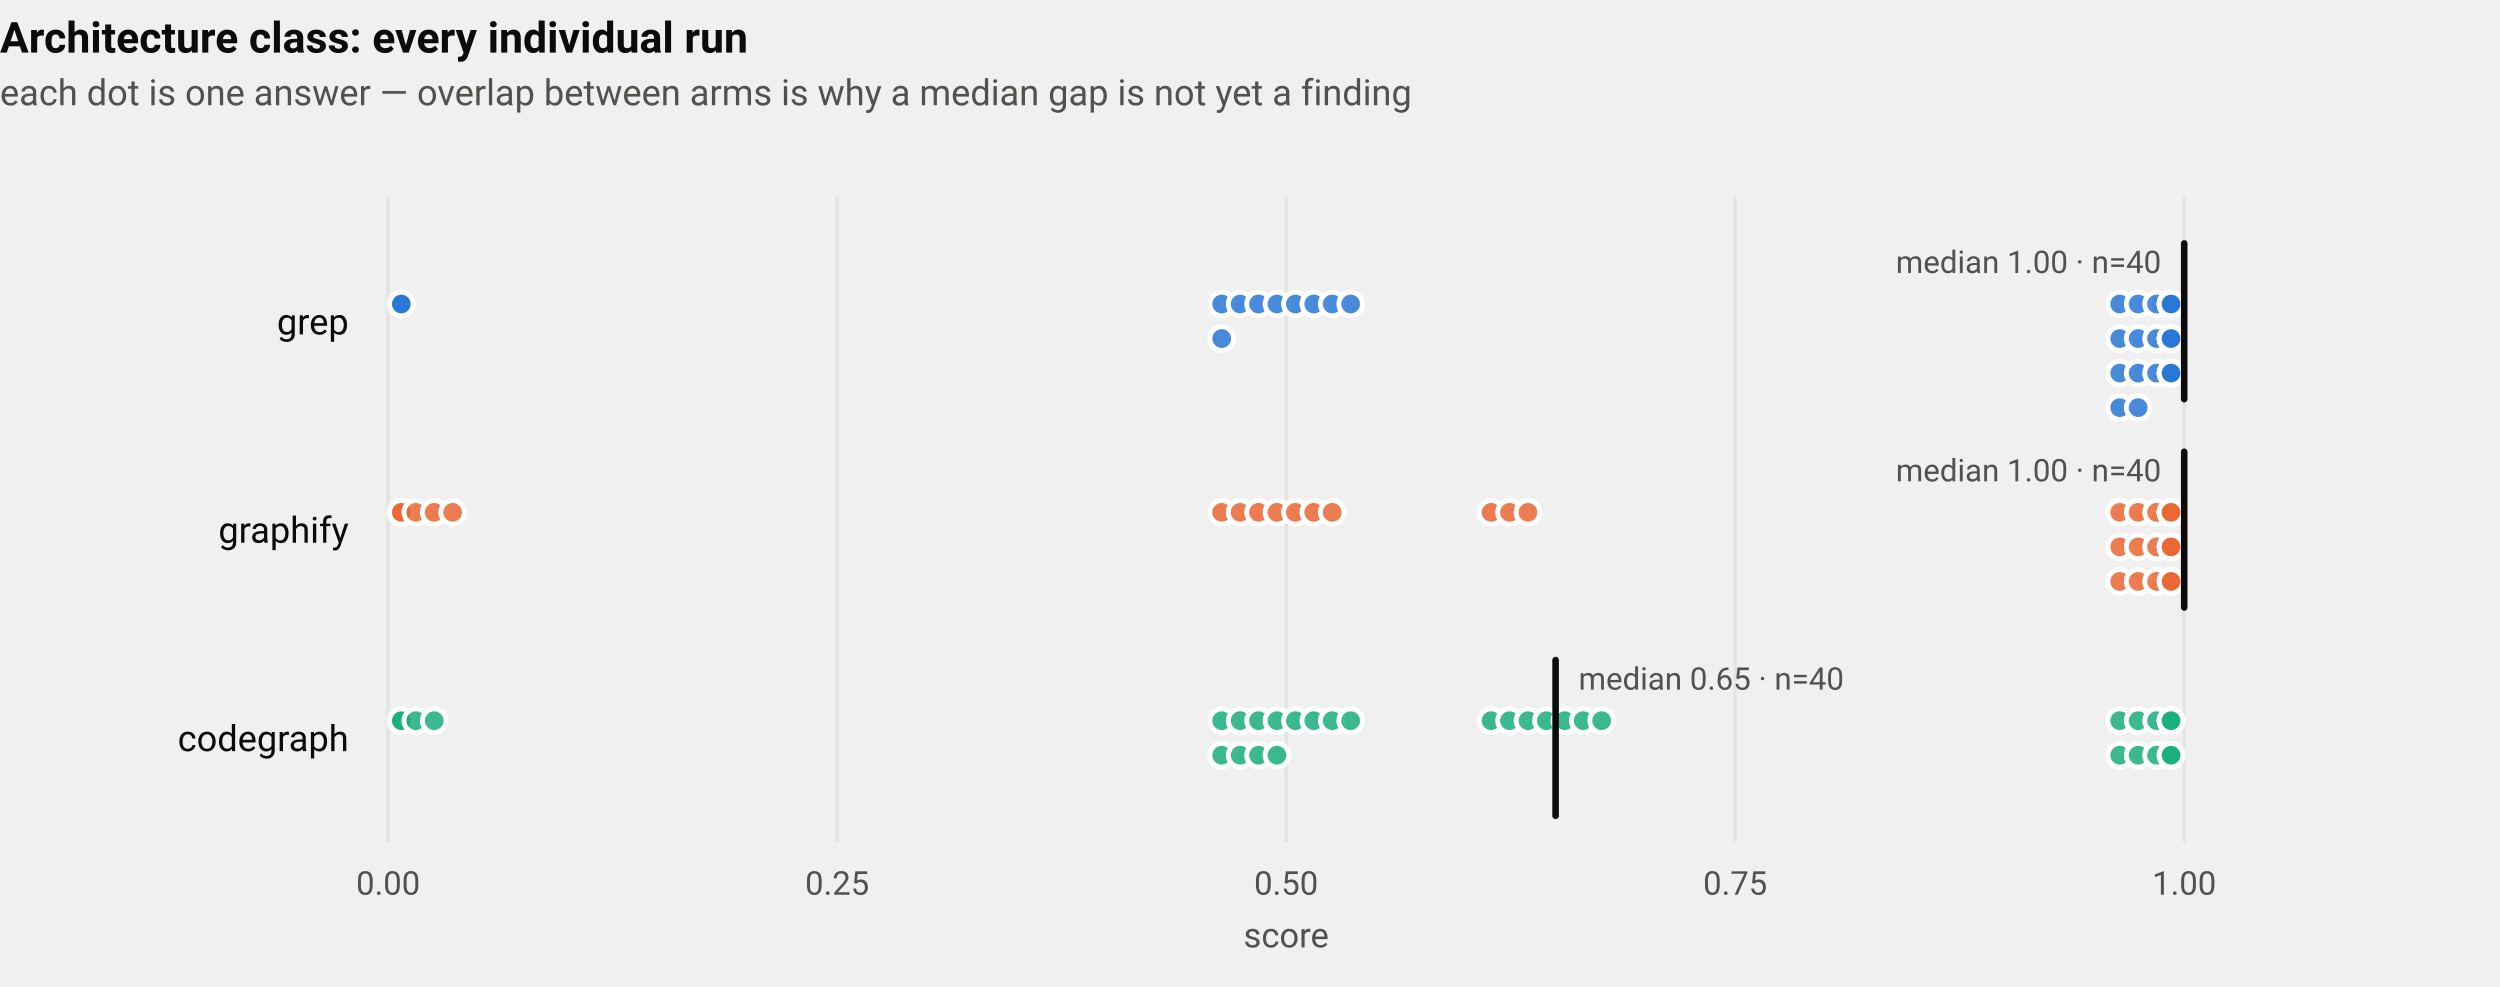
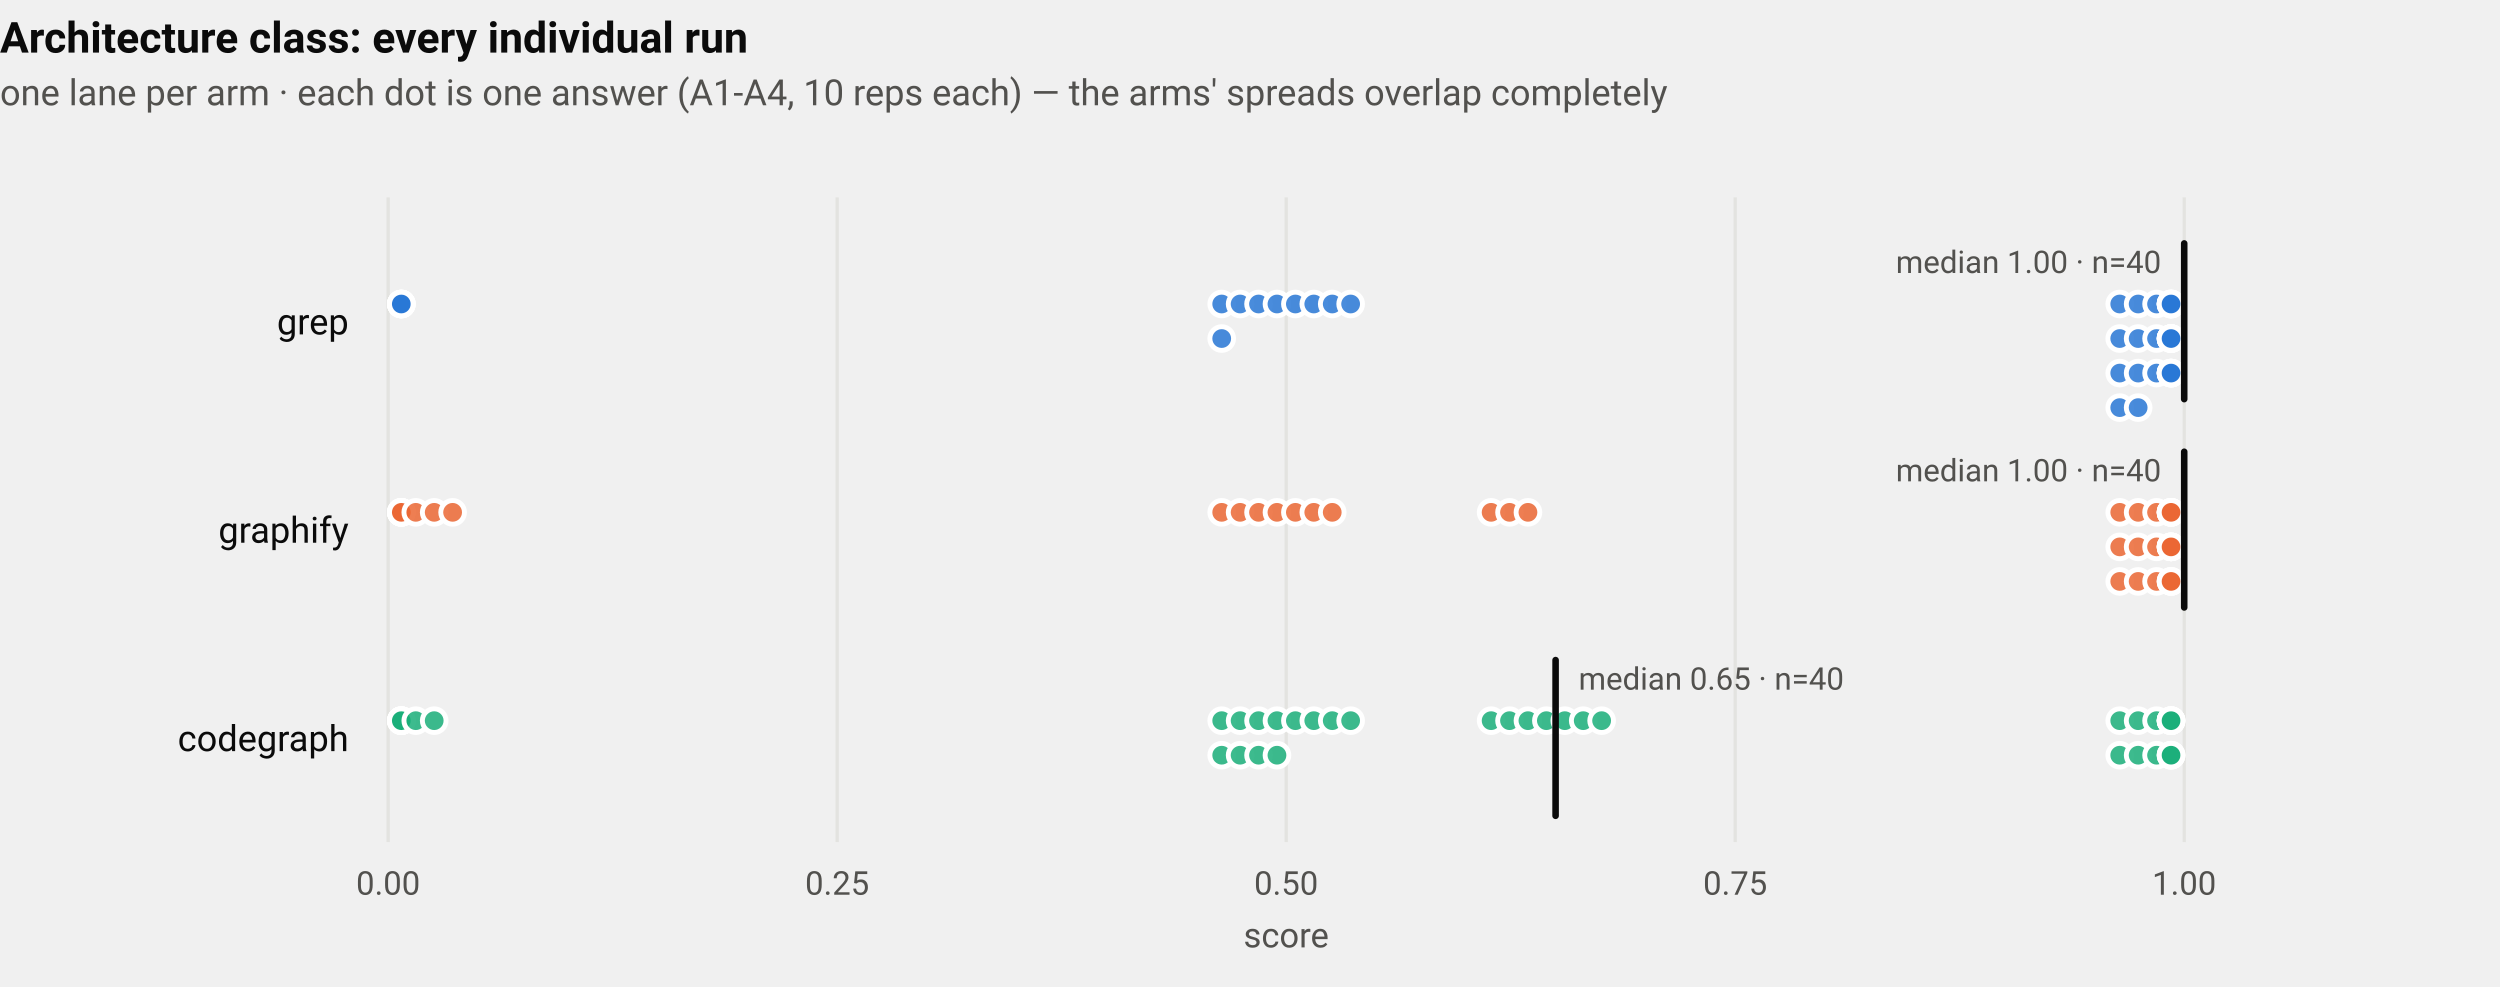
<svg xmlns="http://www.w3.org/2000/svg" width="760" height="300" viewBox="0 0 760 300" font-family="system-ui,-apple-system,Segoe UI,Roboto,sans-serif" role="img">
  <text x="0" y="16" font-size="13" font-weight="600" fill="#0b0b0b">Architecture class: every individual run</text>
-   <text x="0" y="32" font-size="11" fill="#52514e">each dot is one answer — overlap between arms is why a median gap is not yet a finding</text>
+   <text x="0" y="32" font-size="11" fill="#52514e">one lane per arm · each dot is one answer (A1-A4, 10 reps each) — the arms' spreads overlap completely</text>
  <line x1="118" y1="60" x2="118" y2="256" stroke="#e3e3e0" stroke-width="1" />
  <text x="118" y="272" font-size="10" fill="#52514e" text-anchor="middle">0.00</text>
  <line x1="254.5" y1="60" x2="254.5" y2="256" stroke="#e3e3e0" stroke-width="1" />
  <text x="254.5" y="272" font-size="10" fill="#52514e" text-anchor="middle">0.25</text>
  <line x1="391" y1="60" x2="391" y2="256" stroke="#e3e3e0" stroke-width="1" />
  <text x="391" y="272" font-size="10" fill="#52514e" text-anchor="middle">0.50</text>
  <line x1="527.5" y1="60" x2="527.5" y2="256" stroke="#e3e3e0" stroke-width="1" />
  <text x="527.5" y="272" font-size="10" fill="#52514e" text-anchor="middle">0.75</text>
  <line x1="664" y1="60" x2="664" y2="256" stroke="#e3e3e0" stroke-width="1" />
  <text x="664" y="272" font-size="10" fill="#52514e" text-anchor="middle">1.00</text>
  <text x="391" y="288" font-size="10.5" fill="#52514e" text-anchor="middle">score</text>
  <text x="106" y="101.667" font-size="11" fill="#0b0b0b" text-anchor="end">grep</text>
  <circle cx="644.4" cy="92.417" r="3.6" fill="#2a78d6" fill-opacity="0.85" stroke="#ffffff" stroke-width="1.5" />
  <circle cx="650" cy="92.417" r="3.6" fill="#2a78d6" fill-opacity="0.85" stroke="#ffffff" stroke-width="1.5" />
  <circle cx="655.6" cy="92.417" r="3.6" fill="#2a78d6" fill-opacity="0.85" stroke="#ffffff" stroke-width="1.5" />
  <circle cx="660" cy="92.417" r="3.6" fill="#2a78d6" fill-opacity="0.85" stroke="#ffffff" stroke-width="1.5" />
  <circle cx="660" cy="92.417" r="3.6" fill="#2a78d6" fill-opacity="0.85" stroke="#ffffff" stroke-width="1.5" />
  <circle cx="660" cy="92.417" r="3.6" fill="#2a78d6" fill-opacity="0.85" stroke="#ffffff" stroke-width="1.5" />
  <circle cx="660" cy="92.417" r="3.6" fill="#2a78d6" fill-opacity="0.85" stroke="#ffffff" stroke-width="1.5" />
  <circle cx="371.4" cy="92.417" r="3.6" fill="#2a78d6" fill-opacity="0.85" stroke="#ffffff" stroke-width="1.5" />
  <circle cx="660" cy="92.417" r="3.6" fill="#2a78d6" fill-opacity="0.85" stroke="#ffffff" stroke-width="1.5" />
  <circle cx="122" cy="92.417" r="3.6" fill="#2a78d6" fill-opacity="0.85" stroke="#ffffff" stroke-width="1.5" />
  <circle cx="122" cy="92.417" r="3.6" fill="#2a78d6" fill-opacity="0.85" stroke="#ffffff" stroke-width="1.5" />
  <circle cx="122" cy="92.417" r="3.6" fill="#2a78d6" fill-opacity="0.85" stroke="#ffffff" stroke-width="1.5" />
  <circle cx="644.4" cy="102.917" r="3.6" fill="#2a78d6" fill-opacity="0.85" stroke="#ffffff" stroke-width="1.5" />
  <circle cx="650" cy="102.917" r="3.6" fill="#2a78d6" fill-opacity="0.85" stroke="#ffffff" stroke-width="1.5" />
  <circle cx="655.6" cy="102.917" r="3.6" fill="#2a78d6" fill-opacity="0.85" stroke="#ffffff" stroke-width="1.5" />
  <circle cx="660" cy="102.917" r="3.6" fill="#2a78d6" fill-opacity="0.85" stroke="#ffffff" stroke-width="1.5" />
  <circle cx="660" cy="102.917" r="3.6" fill="#2a78d6" fill-opacity="0.85" stroke="#ffffff" stroke-width="1.5" />
  <circle cx="660" cy="102.917" r="3.6" fill="#2a78d6" fill-opacity="0.85" stroke="#ffffff" stroke-width="1.5" />
  <circle cx="660" cy="102.917" r="3.6" fill="#2a78d6" fill-opacity="0.85" stroke="#ffffff" stroke-width="1.5" />
  <circle cx="660" cy="102.917" r="3.6" fill="#2a78d6" fill-opacity="0.85" stroke="#ffffff" stroke-width="1.5" />
  <circle cx="644.4" cy="113.417" r="3.6" fill="#2a78d6" fill-opacity="0.85" stroke="#ffffff" stroke-width="1.5" />
  <circle cx="650" cy="113.417" r="3.6" fill="#2a78d6" fill-opacity="0.85" stroke="#ffffff" stroke-width="1.5" />
  <circle cx="655.6" cy="113.417" r="3.6" fill="#2a78d6" fill-opacity="0.85" stroke="#ffffff" stroke-width="1.5" />
  <circle cx="660" cy="113.417" r="3.6" fill="#2a78d6" fill-opacity="0.85" stroke="#ffffff" stroke-width="1.5" />
  <circle cx="660" cy="113.417" r="3.6" fill="#2a78d6" fill-opacity="0.85" stroke="#ffffff" stroke-width="1.5" />
  <circle cx="660" cy="113.417" r="3.6" fill="#2a78d6" fill-opacity="0.85" stroke="#ffffff" stroke-width="1.5" />
  <circle cx="377" cy="92.417" r="3.6" fill="#2a78d6" fill-opacity="0.85" stroke="#ffffff" stroke-width="1.5" />
  <circle cx="382.6" cy="92.417" r="3.6" fill="#2a78d6" fill-opacity="0.85" stroke="#ffffff" stroke-width="1.5" />
  <circle cx="388.2" cy="92.417" r="3.6" fill="#2a78d6" fill-opacity="0.85" stroke="#ffffff" stroke-width="1.5" />
  <circle cx="660" cy="113.417" r="3.6" fill="#2a78d6" fill-opacity="0.85" stroke="#ffffff" stroke-width="1.5" />
  <circle cx="660" cy="113.417" r="3.6" fill="#2a78d6" fill-opacity="0.85" stroke="#ffffff" stroke-width="1.5" />
  <circle cx="393.8" cy="92.417" r="3.6" fill="#2a78d6" fill-opacity="0.85" stroke="#ffffff" stroke-width="1.5" />
  <circle cx="399.4" cy="92.417" r="3.6" fill="#2a78d6" fill-opacity="0.85" stroke="#ffffff" stroke-width="1.5" />
  <circle cx="122" cy="92.417" r="3.6" fill="#2a78d6" fill-opacity="0.85" stroke="#ffffff" stroke-width="1.5" />
  <circle cx="405" cy="92.417" r="3.6" fill="#2a78d6" fill-opacity="0.85" stroke="#ffffff" stroke-width="1.5" />
  <circle cx="644.4" cy="123.917" r="3.6" fill="#2a78d6" fill-opacity="0.85" stroke="#ffffff" stroke-width="1.5" />
  <circle cx="410.6" cy="92.417" r="3.6" fill="#2a78d6" fill-opacity="0.85" stroke="#ffffff" stroke-width="1.5" />
  <circle cx="122" cy="92.417" r="3.6" fill="#2a78d6" fill-opacity="0.85" stroke="#ffffff" stroke-width="1.5" />
  <circle cx="650" cy="123.917" r="3.6" fill="#2a78d6" fill-opacity="0.85" stroke="#ffffff" stroke-width="1.5" />
  <circle cx="371.4" cy="102.917" r="3.6" fill="#2a78d6" fill-opacity="0.85" stroke="#ffffff" stroke-width="1.5" />
  <line x1="664" y1="74" x2="664" y2="121.333" stroke="#0b0b0b" stroke-width="2" stroke-linecap="round" />
  <text x="657" y="83" font-size="9.5" fill="#52514e" text-anchor="end">median 1.00 · n=40</text>
  <text x="106" y="165" font-size="11" fill="#0b0b0b" text-anchor="end">graphify</text>
  <circle cx="644.4" cy="155.75" r="3.6" fill="#eb6834" fill-opacity="0.85" stroke="#ffffff" stroke-width="1.5" />
  <circle cx="650" cy="155.75" r="3.6" fill="#eb6834" fill-opacity="0.85" stroke="#ffffff" stroke-width="1.5" />
  <circle cx="655.6" cy="155.75" r="3.6" fill="#eb6834" fill-opacity="0.85" stroke="#ffffff" stroke-width="1.5" />
  <circle cx="660" cy="155.75" r="3.6" fill="#eb6834" fill-opacity="0.85" stroke="#ffffff" stroke-width="1.5" />
  <circle cx="660" cy="155.75" r="3.6" fill="#eb6834" fill-opacity="0.85" stroke="#ffffff" stroke-width="1.5" />
  <circle cx="660" cy="155.75" r="3.6" fill="#eb6834" fill-opacity="0.85" stroke="#ffffff" stroke-width="1.5" />
  <circle cx="371.4" cy="155.75" r="3.6" fill="#eb6834" fill-opacity="0.85" stroke="#ffffff" stroke-width="1.5" />
  <circle cx="377" cy="155.75" r="3.6" fill="#eb6834" fill-opacity="0.85" stroke="#ffffff" stroke-width="1.5" />
  <circle cx="382.6" cy="155.75" r="3.6" fill="#eb6834" fill-opacity="0.85" stroke="#ffffff" stroke-width="1.5" />
  <circle cx="388.2" cy="155.75" r="3.6" fill="#eb6834" fill-opacity="0.85" stroke="#ffffff" stroke-width="1.5" />
  <circle cx="122" cy="155.75" r="3.6" fill="#eb6834" fill-opacity="0.85" stroke="#ffffff" stroke-width="1.5" />
  <circle cx="122" cy="155.75" r="3.6" fill="#eb6834" fill-opacity="0.85" stroke="#ffffff" stroke-width="1.5" />
  <circle cx="453.3" cy="155.75" r="3.6" fill="#eb6834" fill-opacity="0.85" stroke="#ffffff" stroke-width="1.5" />
  <circle cx="660" cy="155.75" r="3.6" fill="#eb6834" fill-opacity="0.85" stroke="#ffffff" stroke-width="1.5" />
  <circle cx="660" cy="155.75" r="3.6" fill="#eb6834" fill-opacity="0.85" stroke="#ffffff" stroke-width="1.5" />
  <circle cx="644.4" cy="166.25" r="3.6" fill="#eb6834" fill-opacity="0.85" stroke="#ffffff" stroke-width="1.5" />
  <circle cx="458.9" cy="155.75" r="3.6" fill="#eb6834" fill-opacity="0.85" stroke="#ffffff" stroke-width="1.5" />
  <circle cx="650" cy="166.25" r="3.6" fill="#eb6834" fill-opacity="0.85" stroke="#ffffff" stroke-width="1.5" />
  <circle cx="464.5" cy="155.75" r="3.6" fill="#eb6834" fill-opacity="0.85" stroke="#ffffff" stroke-width="1.5" />
  <circle cx="655.6" cy="166.25" r="3.6" fill="#eb6834" fill-opacity="0.85" stroke="#ffffff" stroke-width="1.5" />
  <circle cx="660" cy="166.25" r="3.6" fill="#eb6834" fill-opacity="0.85" stroke="#ffffff" stroke-width="1.5" />
  <circle cx="660" cy="166.25" r="3.6" fill="#eb6834" fill-opacity="0.85" stroke="#ffffff" stroke-width="1.5" />
  <circle cx="660" cy="166.25" r="3.6" fill="#eb6834" fill-opacity="0.85" stroke="#ffffff" stroke-width="1.5" />
  <circle cx="660" cy="166.25" r="3.6" fill="#eb6834" fill-opacity="0.85" stroke="#ffffff" stroke-width="1.5" />
  <circle cx="660" cy="166.25" r="3.6" fill="#eb6834" fill-opacity="0.85" stroke="#ffffff" stroke-width="1.5" />
  <circle cx="644.4" cy="176.75" r="3.6" fill="#eb6834" fill-opacity="0.85" stroke="#ffffff" stroke-width="1.5" />
  <circle cx="650" cy="176.75" r="3.6" fill="#eb6834" fill-opacity="0.85" stroke="#ffffff" stroke-width="1.5" />
  <circle cx="655.6" cy="176.75" r="3.6" fill="#eb6834" fill-opacity="0.85" stroke="#ffffff" stroke-width="1.5" />
  <circle cx="660" cy="176.75" r="3.6" fill="#eb6834" fill-opacity="0.85" stroke="#ffffff" stroke-width="1.5" />
  <circle cx="393.8" cy="155.75" r="3.6" fill="#eb6834" fill-opacity="0.85" stroke="#ffffff" stroke-width="1.5" />
  <circle cx="660" cy="176.75" r="3.6" fill="#eb6834" fill-opacity="0.85" stroke="#ffffff" stroke-width="1.5" />
  <circle cx="660" cy="176.75" r="3.6" fill="#eb6834" fill-opacity="0.85" stroke="#ffffff" stroke-width="1.5" />
  <circle cx="399.4" cy="155.75" r="3.6" fill="#eb6834" fill-opacity="0.85" stroke="#ffffff" stroke-width="1.5" />
  <circle cx="405" cy="155.75" r="3.6" fill="#eb6834" fill-opacity="0.85" stroke="#ffffff" stroke-width="1.5" />
  <circle cx="122" cy="155.75" r="3.6" fill="#eb6834" fill-opacity="0.85" stroke="#ffffff" stroke-width="1.5" />
  <circle cx="122" cy="155.75" r="3.6" fill="#eb6834" fill-opacity="0.85" stroke="#ffffff" stroke-width="1.5" />
  <circle cx="122" cy="155.75" r="3.6" fill="#eb6834" fill-opacity="0.85" stroke="#ffffff" stroke-width="1.5" />
  <circle cx="126.4" cy="155.75" r="3.6" fill="#eb6834" fill-opacity="0.85" stroke="#ffffff" stroke-width="1.5" />
  <circle cx="132" cy="155.75" r="3.6" fill="#eb6834" fill-opacity="0.85" stroke="#ffffff" stroke-width="1.5" />
  <circle cx="137.6" cy="155.75" r="3.6" fill="#eb6834" fill-opacity="0.85" stroke="#ffffff" stroke-width="1.5" />
  <line x1="664" y1="137.333" x2="664" y2="184.667" stroke="#0b0b0b" stroke-width="2" stroke-linecap="round" />
  <text x="657" y="146.333" font-size="9.5" fill="#52514e" text-anchor="end">median 1.00 · n=40</text>
  <text x="106" y="228.333" font-size="11" fill="#0b0b0b" text-anchor="end">codegraph</text>
  <circle cx="453.3" cy="219.083" r="3.6" fill="#1baf7a" fill-opacity="0.85" stroke="#ffffff" stroke-width="1.5" />
  <circle cx="644.4" cy="219.083" r="3.6" fill="#1baf7a" fill-opacity="0.85" stroke="#ffffff" stroke-width="1.5" />
  <circle cx="650" cy="219.083" r="3.6" fill="#1baf7a" fill-opacity="0.85" stroke="#ffffff" stroke-width="1.5" />
  <circle cx="371.4" cy="219.083" r="3.6" fill="#1baf7a" fill-opacity="0.85" stroke="#ffffff" stroke-width="1.5" />
  <circle cx="655.6" cy="219.083" r="3.6" fill="#1baf7a" fill-opacity="0.85" stroke="#ffffff" stroke-width="1.5" />
  <circle cx="660" cy="219.083" r="3.6" fill="#1baf7a" fill-opacity="0.85" stroke="#ffffff" stroke-width="1.5" />
  <circle cx="377" cy="219.083" r="3.6" fill="#1baf7a" fill-opacity="0.85" stroke="#ffffff" stroke-width="1.5" />
  <circle cx="382.6" cy="219.083" r="3.6" fill="#1baf7a" fill-opacity="0.85" stroke="#ffffff" stroke-width="1.5" />
  <circle cx="388.2" cy="219.083" r="3.6" fill="#1baf7a" fill-opacity="0.85" stroke="#ffffff" stroke-width="1.5" />
  <circle cx="122" cy="219.083" r="3.6" fill="#1baf7a" fill-opacity="0.85" stroke="#ffffff" stroke-width="1.5" />
  <circle cx="122" cy="219.083" r="3.6" fill="#1baf7a" fill-opacity="0.85" stroke="#ffffff" stroke-width="1.5" />
  <circle cx="122" cy="219.083" r="3.6" fill="#1baf7a" fill-opacity="0.85" stroke="#ffffff" stroke-width="1.5" />
  <circle cx="458.9" cy="219.083" r="3.6" fill="#1baf7a" fill-opacity="0.85" stroke="#ffffff" stroke-width="1.5" />
  <circle cx="660" cy="219.083" r="3.6" fill="#1baf7a" fill-opacity="0.85" stroke="#ffffff" stroke-width="1.5" />
  <circle cx="464.5" cy="219.083" r="3.6" fill="#1baf7a" fill-opacity="0.85" stroke="#ffffff" stroke-width="1.5" />
  <circle cx="470.1" cy="219.083" r="3.6" fill="#1baf7a" fill-opacity="0.85" stroke="#ffffff" stroke-width="1.5" />
  <circle cx="660" cy="219.083" r="3.6" fill="#1baf7a" fill-opacity="0.85" stroke="#ffffff" stroke-width="1.5" />
  <circle cx="475.7" cy="219.083" r="3.6" fill="#1baf7a" fill-opacity="0.85" stroke="#ffffff" stroke-width="1.5" />
  <circle cx="481.3" cy="219.083" r="3.6" fill="#1baf7a" fill-opacity="0.85" stroke="#ffffff" stroke-width="1.5" />
  <circle cx="393.8" cy="219.083" r="3.6" fill="#1baf7a" fill-opacity="0.85" stroke="#ffffff" stroke-width="1.5" />
  <circle cx="660" cy="219.083" r="3.6" fill="#1baf7a" fill-opacity="0.85" stroke="#ffffff" stroke-width="1.5" />
  <circle cx="399.4" cy="219.083" r="3.6" fill="#1baf7a" fill-opacity="0.85" stroke="#ffffff" stroke-width="1.5" />
  <circle cx="660" cy="219.083" r="3.6" fill="#1baf7a" fill-opacity="0.85" stroke="#ffffff" stroke-width="1.5" />
  <circle cx="486.9" cy="219.083" r="3.6" fill="#1baf7a" fill-opacity="0.85" stroke="#ffffff" stroke-width="1.5" />
  <circle cx="644.4" cy="229.583" r="3.6" fill="#1baf7a" fill-opacity="0.85" stroke="#ffffff" stroke-width="1.5" />
  <circle cx="405" cy="219.083" r="3.6" fill="#1baf7a" fill-opacity="0.85" stroke="#ffffff" stroke-width="1.5" />
  <circle cx="650" cy="229.583" r="3.6" fill="#1baf7a" fill-opacity="0.85" stroke="#ffffff" stroke-width="1.5" />
  <circle cx="655.6" cy="229.583" r="3.6" fill="#1baf7a" fill-opacity="0.85" stroke="#ffffff" stroke-width="1.5" />
  <circle cx="410.6" cy="219.083" r="3.6" fill="#1baf7a" fill-opacity="0.85" stroke="#ffffff" stroke-width="1.5" />
  <circle cx="660" cy="229.583" r="3.6" fill="#1baf7a" fill-opacity="0.85" stroke="#ffffff" stroke-width="1.5" />
  <circle cx="660" cy="229.583" r="3.6" fill="#1baf7a" fill-opacity="0.85" stroke="#ffffff" stroke-width="1.5" />
  <circle cx="660" cy="229.583" r="3.6" fill="#1baf7a" fill-opacity="0.85" stroke="#ffffff" stroke-width="1.5" />
  <circle cx="371.4" cy="229.583" r="3.6" fill="#1baf7a" fill-opacity="0.85" stroke="#ffffff" stroke-width="1.5" />
  <circle cx="122" cy="219.083" r="3.6" fill="#1baf7a" fill-opacity="0.85" stroke="#ffffff" stroke-width="1.5" />
  <circle cx="122" cy="219.083" r="3.6" fill="#1baf7a" fill-opacity="0.85" stroke="#ffffff" stroke-width="1.5" />
  <circle cx="377" cy="229.583" r="3.6" fill="#1baf7a" fill-opacity="0.85" stroke="#ffffff" stroke-width="1.5" />
  <circle cx="126.4" cy="219.083" r="3.6" fill="#1baf7a" fill-opacity="0.85" stroke="#ffffff" stroke-width="1.5" />
  <circle cx="382.6" cy="229.583" r="3.6" fill="#1baf7a" fill-opacity="0.85" stroke="#ffffff" stroke-width="1.5" />
  <circle cx="132" cy="219.083" r="3.6" fill="#1baf7a" fill-opacity="0.85" stroke="#ffffff" stroke-width="1.5" />
  <circle cx="388.2" cy="229.583" r="3.6" fill="#1baf7a" fill-opacity="0.85" stroke="#ffffff" stroke-width="1.5" />
  <line x1="472.9" y1="200.667" x2="472.9" y2="248" stroke="#0b0b0b" stroke-width="2" stroke-linecap="round" />
  <text x="479.9" y="209.667" font-size="9.5" fill="#52514e" text-anchor="start">median 0.65 · n=40</text>
</svg>
